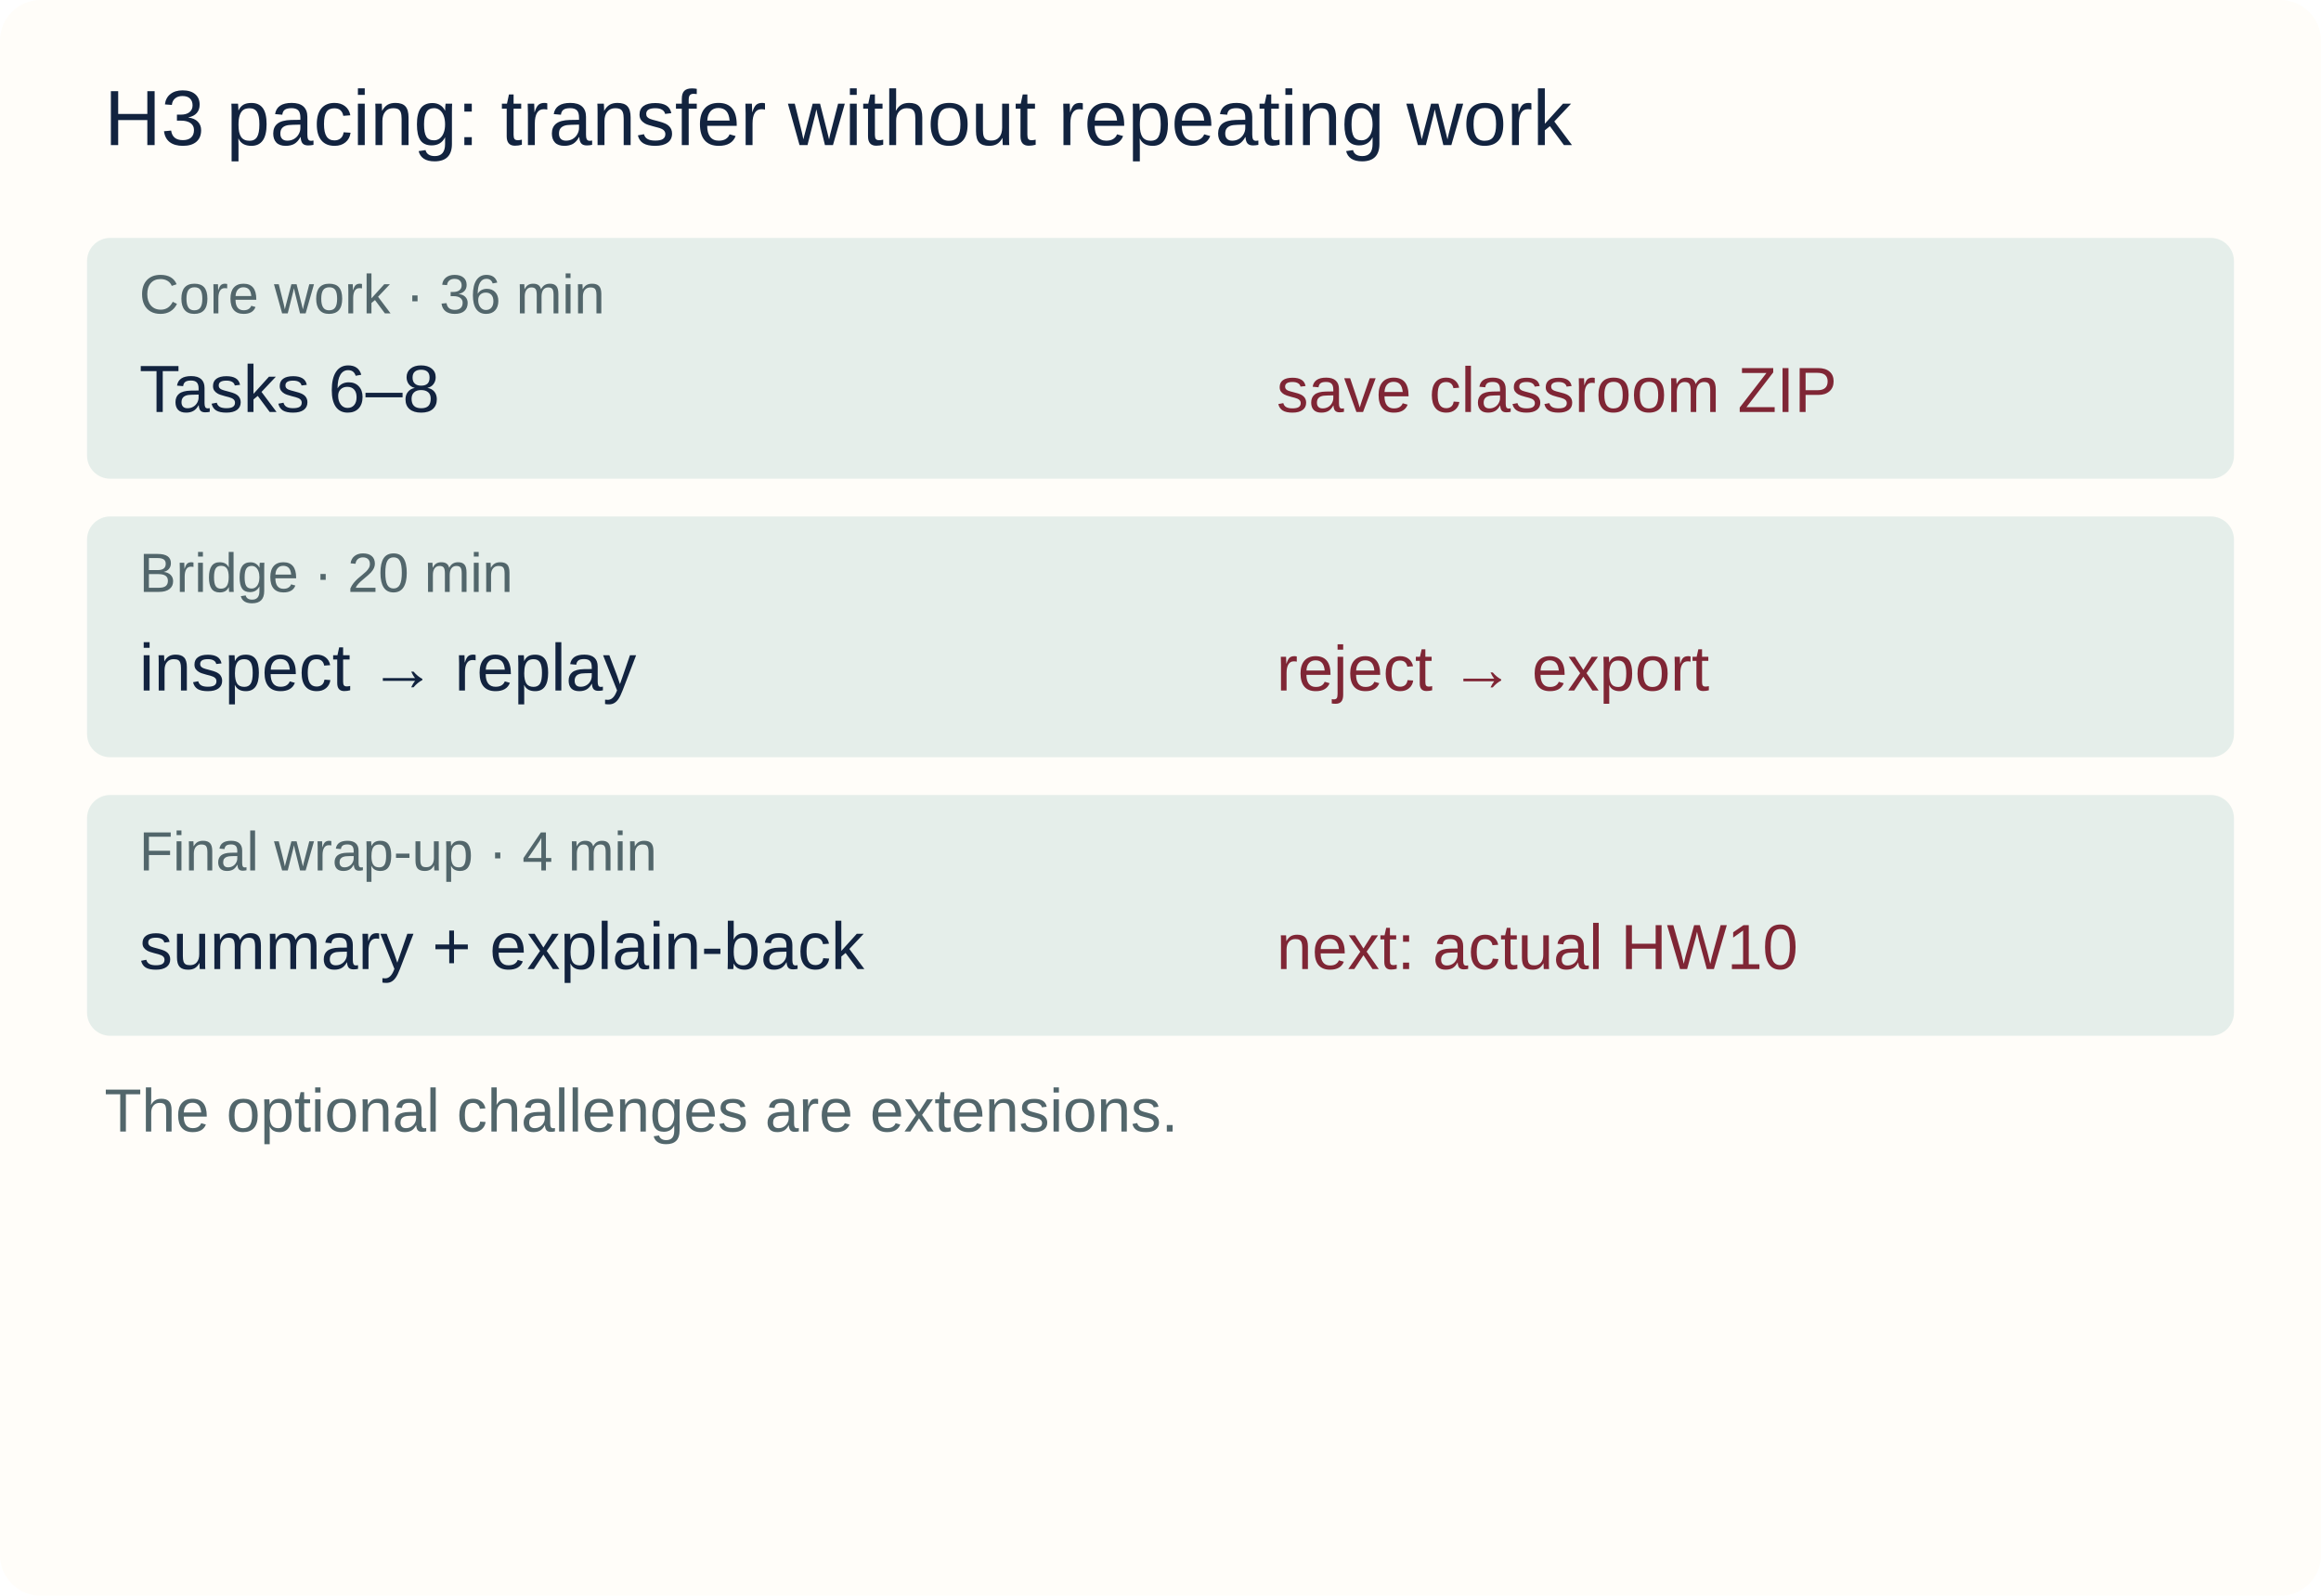
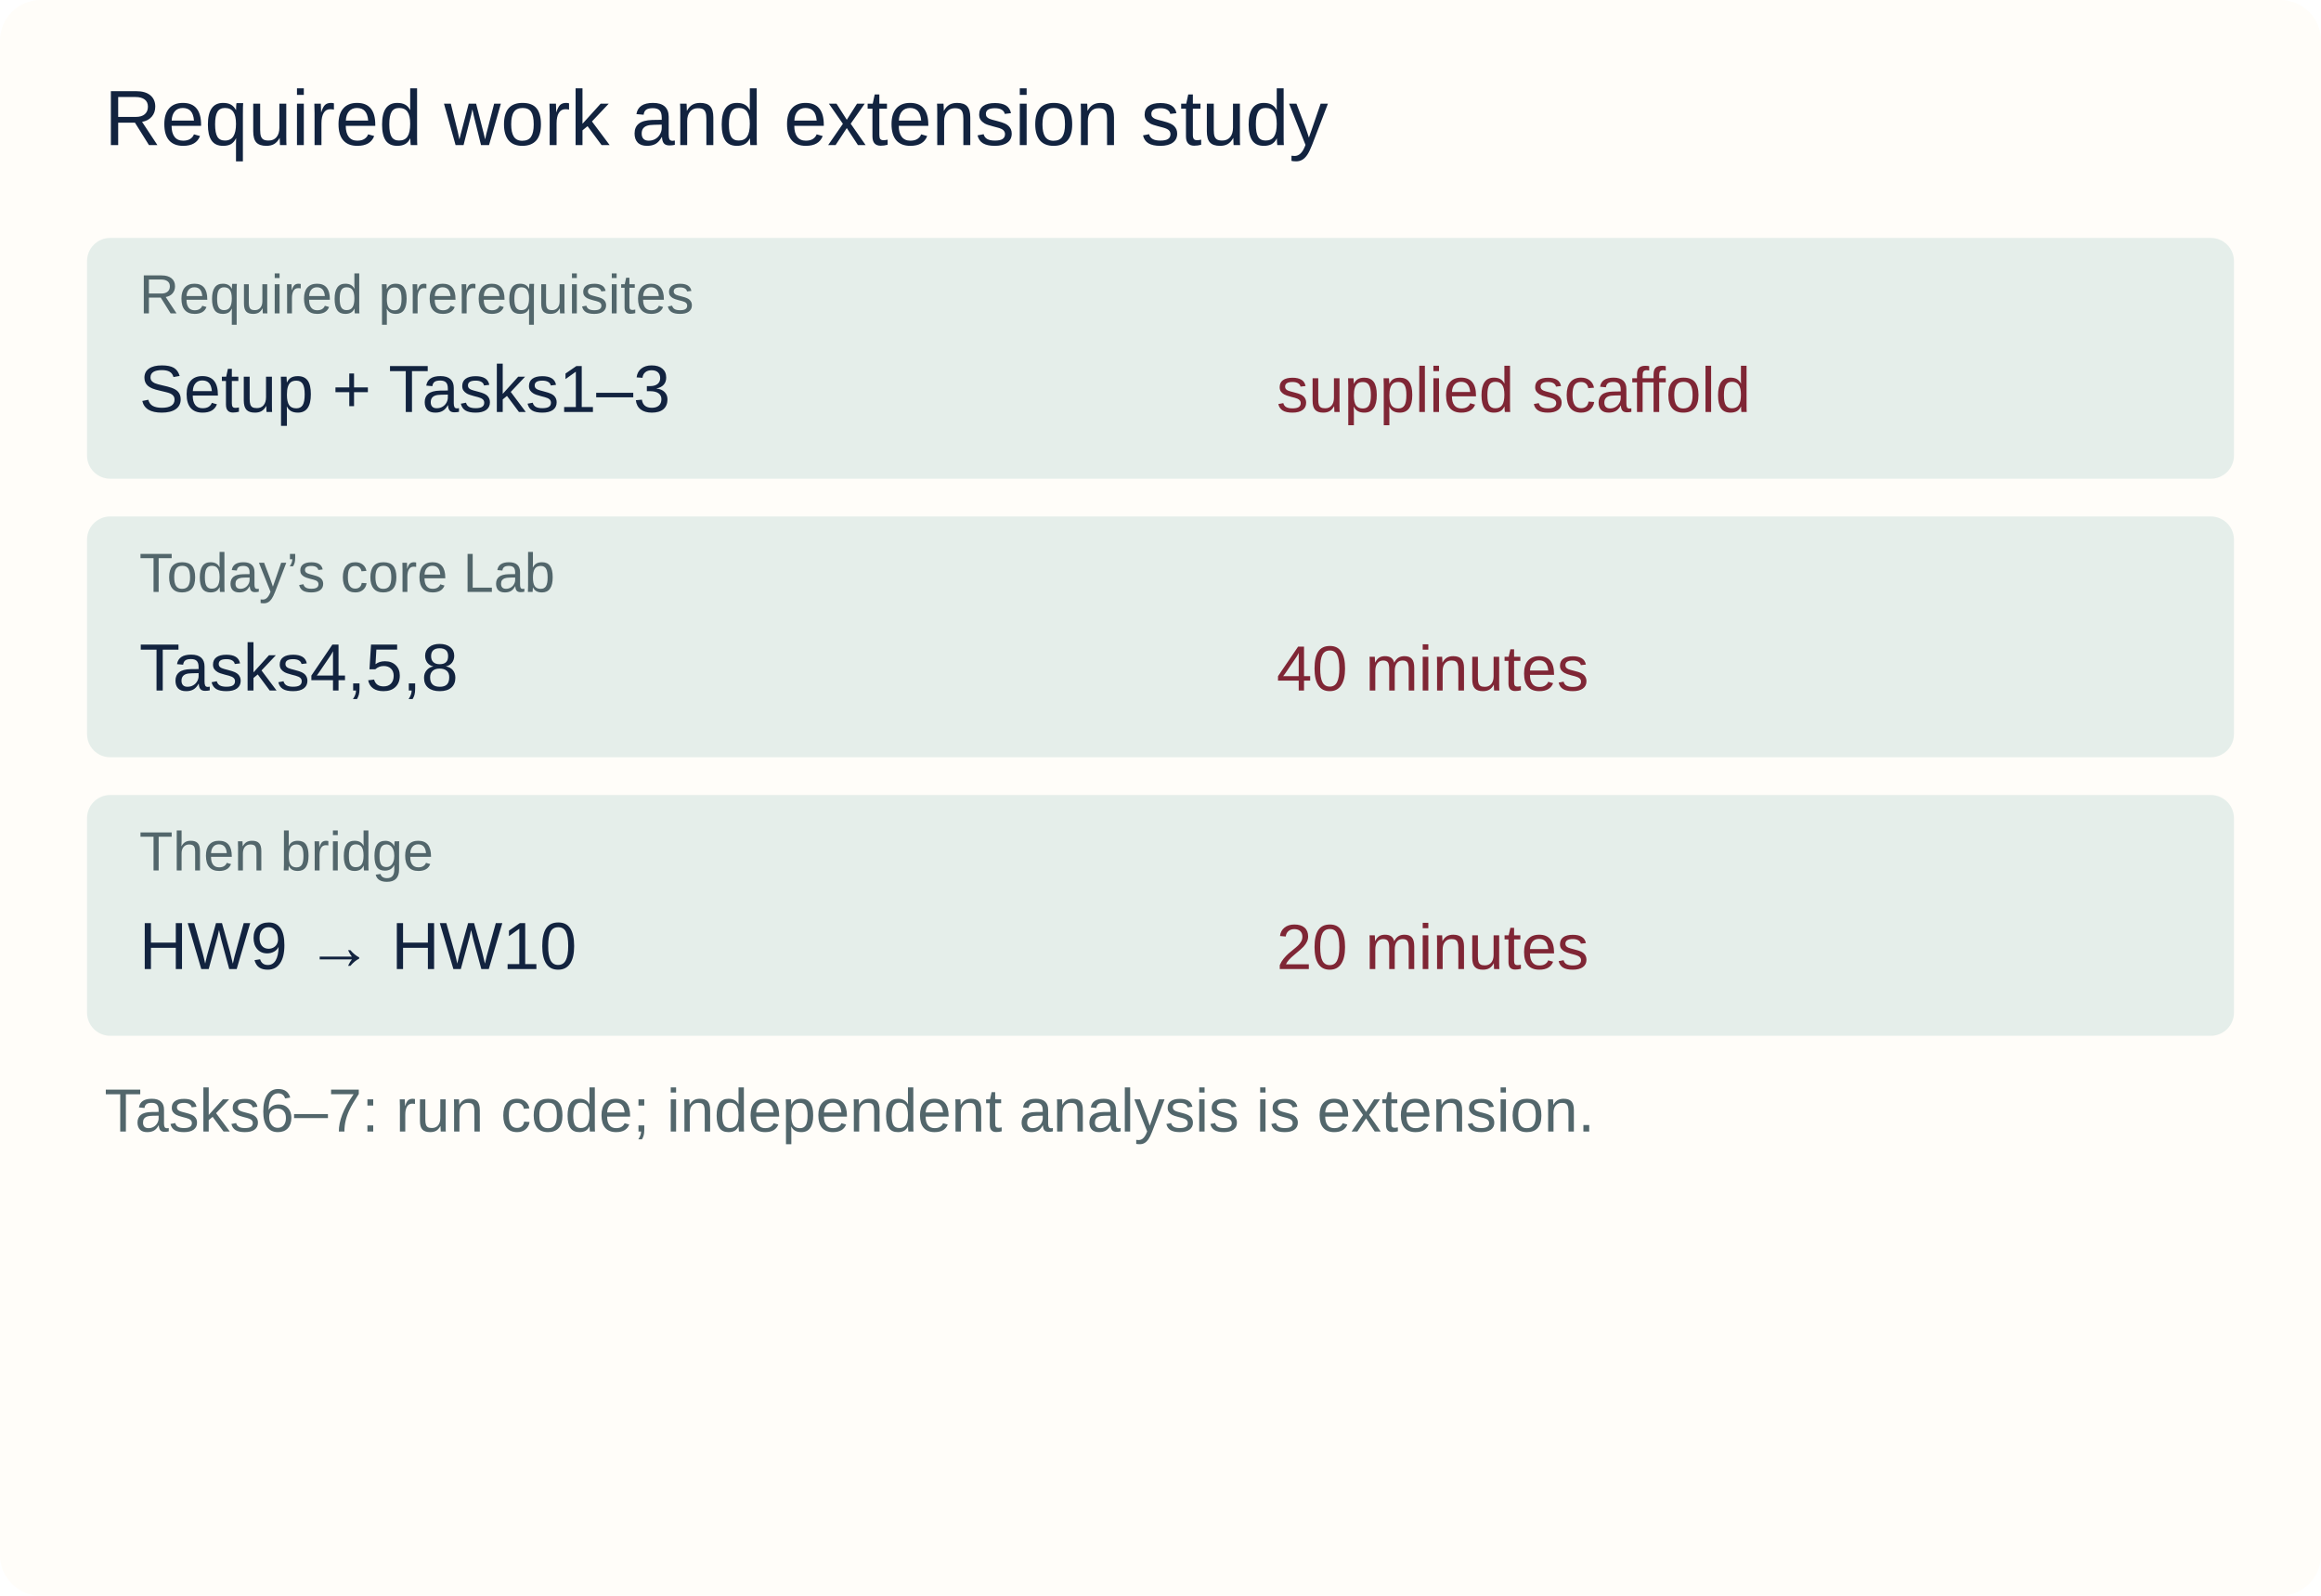
- <svg xmlns="http://www.w3.org/2000/svg" viewBox="0 0 800 550" role="img" aria-label="H3 pacing: transfer without repeating work">
+ <svg xmlns="http://www.w3.org/2000/svg" viewBox="0 0 800 550" role="img" aria-label="Required work and extension study">
  <rect width="800" height="550" rx="14" fill="#fffdf9" />
-   <text x="36" y="50" fill="#12233f" font-family="Arial" font-size="27">H3 pacing: transfer without repeating work</text>
+   <text x="36" y="50" fill="#12233f" font-family="Arial" font-size="27">Required work and extension study</text>
  <rect x="30" y="82" width="740" height="83" rx="8" fill="#e5eeea" />
-   <text x="48" y="108" font-family="Arial" font-size="19" fill="#52666b">Core work · 36 min</text>
-   <text x="48" y="142" font-family="Arial" font-size="23" fill="#12233f">Tasks 6–8</text>
-   <text x="440" y="142" font-family="Arial" font-size="22" fill="#7f2635">save classroom ZIP</text>
+   <text x="48" y="108" font-family="Arial" font-size="19" fill="#52666b">Required prerequisites</text>
+   <text x="48" y="142" font-family="Arial" font-size="23" fill="#12233f">Setup + Tasks1–3</text>
+   <text x="440" y="142" font-family="Arial" font-size="22" fill="#7f2635">supplied scaffold</text>
  <rect x="30" y="178" width="740" height="83" rx="8" fill="#e5eeea" />
-   <text x="48" y="204" font-family="Arial" font-size="19" fill="#52666b">Bridge · 20 min</text>
-   <text x="48" y="238" font-family="Arial" font-size="23" fill="#12233f">inspect → replay</text>
-   <text x="440" y="238" font-family="Arial" font-size="22" fill="#7f2635">reject → export</text>
+   <text x="48" y="204" font-family="Arial" font-size="19" fill="#52666b">Today’s core Lab</text>
+   <text x="48" y="238" font-family="Arial" font-size="23" fill="#12233f">Tasks4,5,8</text>
+   <text x="440" y="238" font-family="Arial" font-size="22" fill="#7f2635">40 minutes</text>
  <rect x="30" y="274" width="740" height="83" rx="8" fill="#e5eeea" />
-   <text x="48" y="300" font-family="Arial" font-size="19" fill="#52666b">Final wrap-up · 4 min</text>
-   <text x="48" y="334" font-family="Arial" font-size="23" fill="#12233f">summary + explain-back</text>
-   <text x="440" y="334" font-family="Arial" font-size="22" fill="#7f2635">next: actual HW10</text>
-   <text x="36" y="390" font-family="Arial" font-size="21" fill="#52666b">The optional challenges are extensions.</text>
+   <text x="48" y="300" font-family="Arial" font-size="19" fill="#52666b">Then bridge</text>
+   <text x="48" y="334" font-family="Arial" font-size="23" fill="#12233f">HW9 → HW10</text>
+   <text x="440" y="334" font-family="Arial" font-size="22" fill="#7f2635">20 minutes</text>
+   <text x="36" y="390" font-family="Arial" font-size="21" fill="#52666b">Tasks6–7: run code; independent analysis is extension.</text>
</svg>
